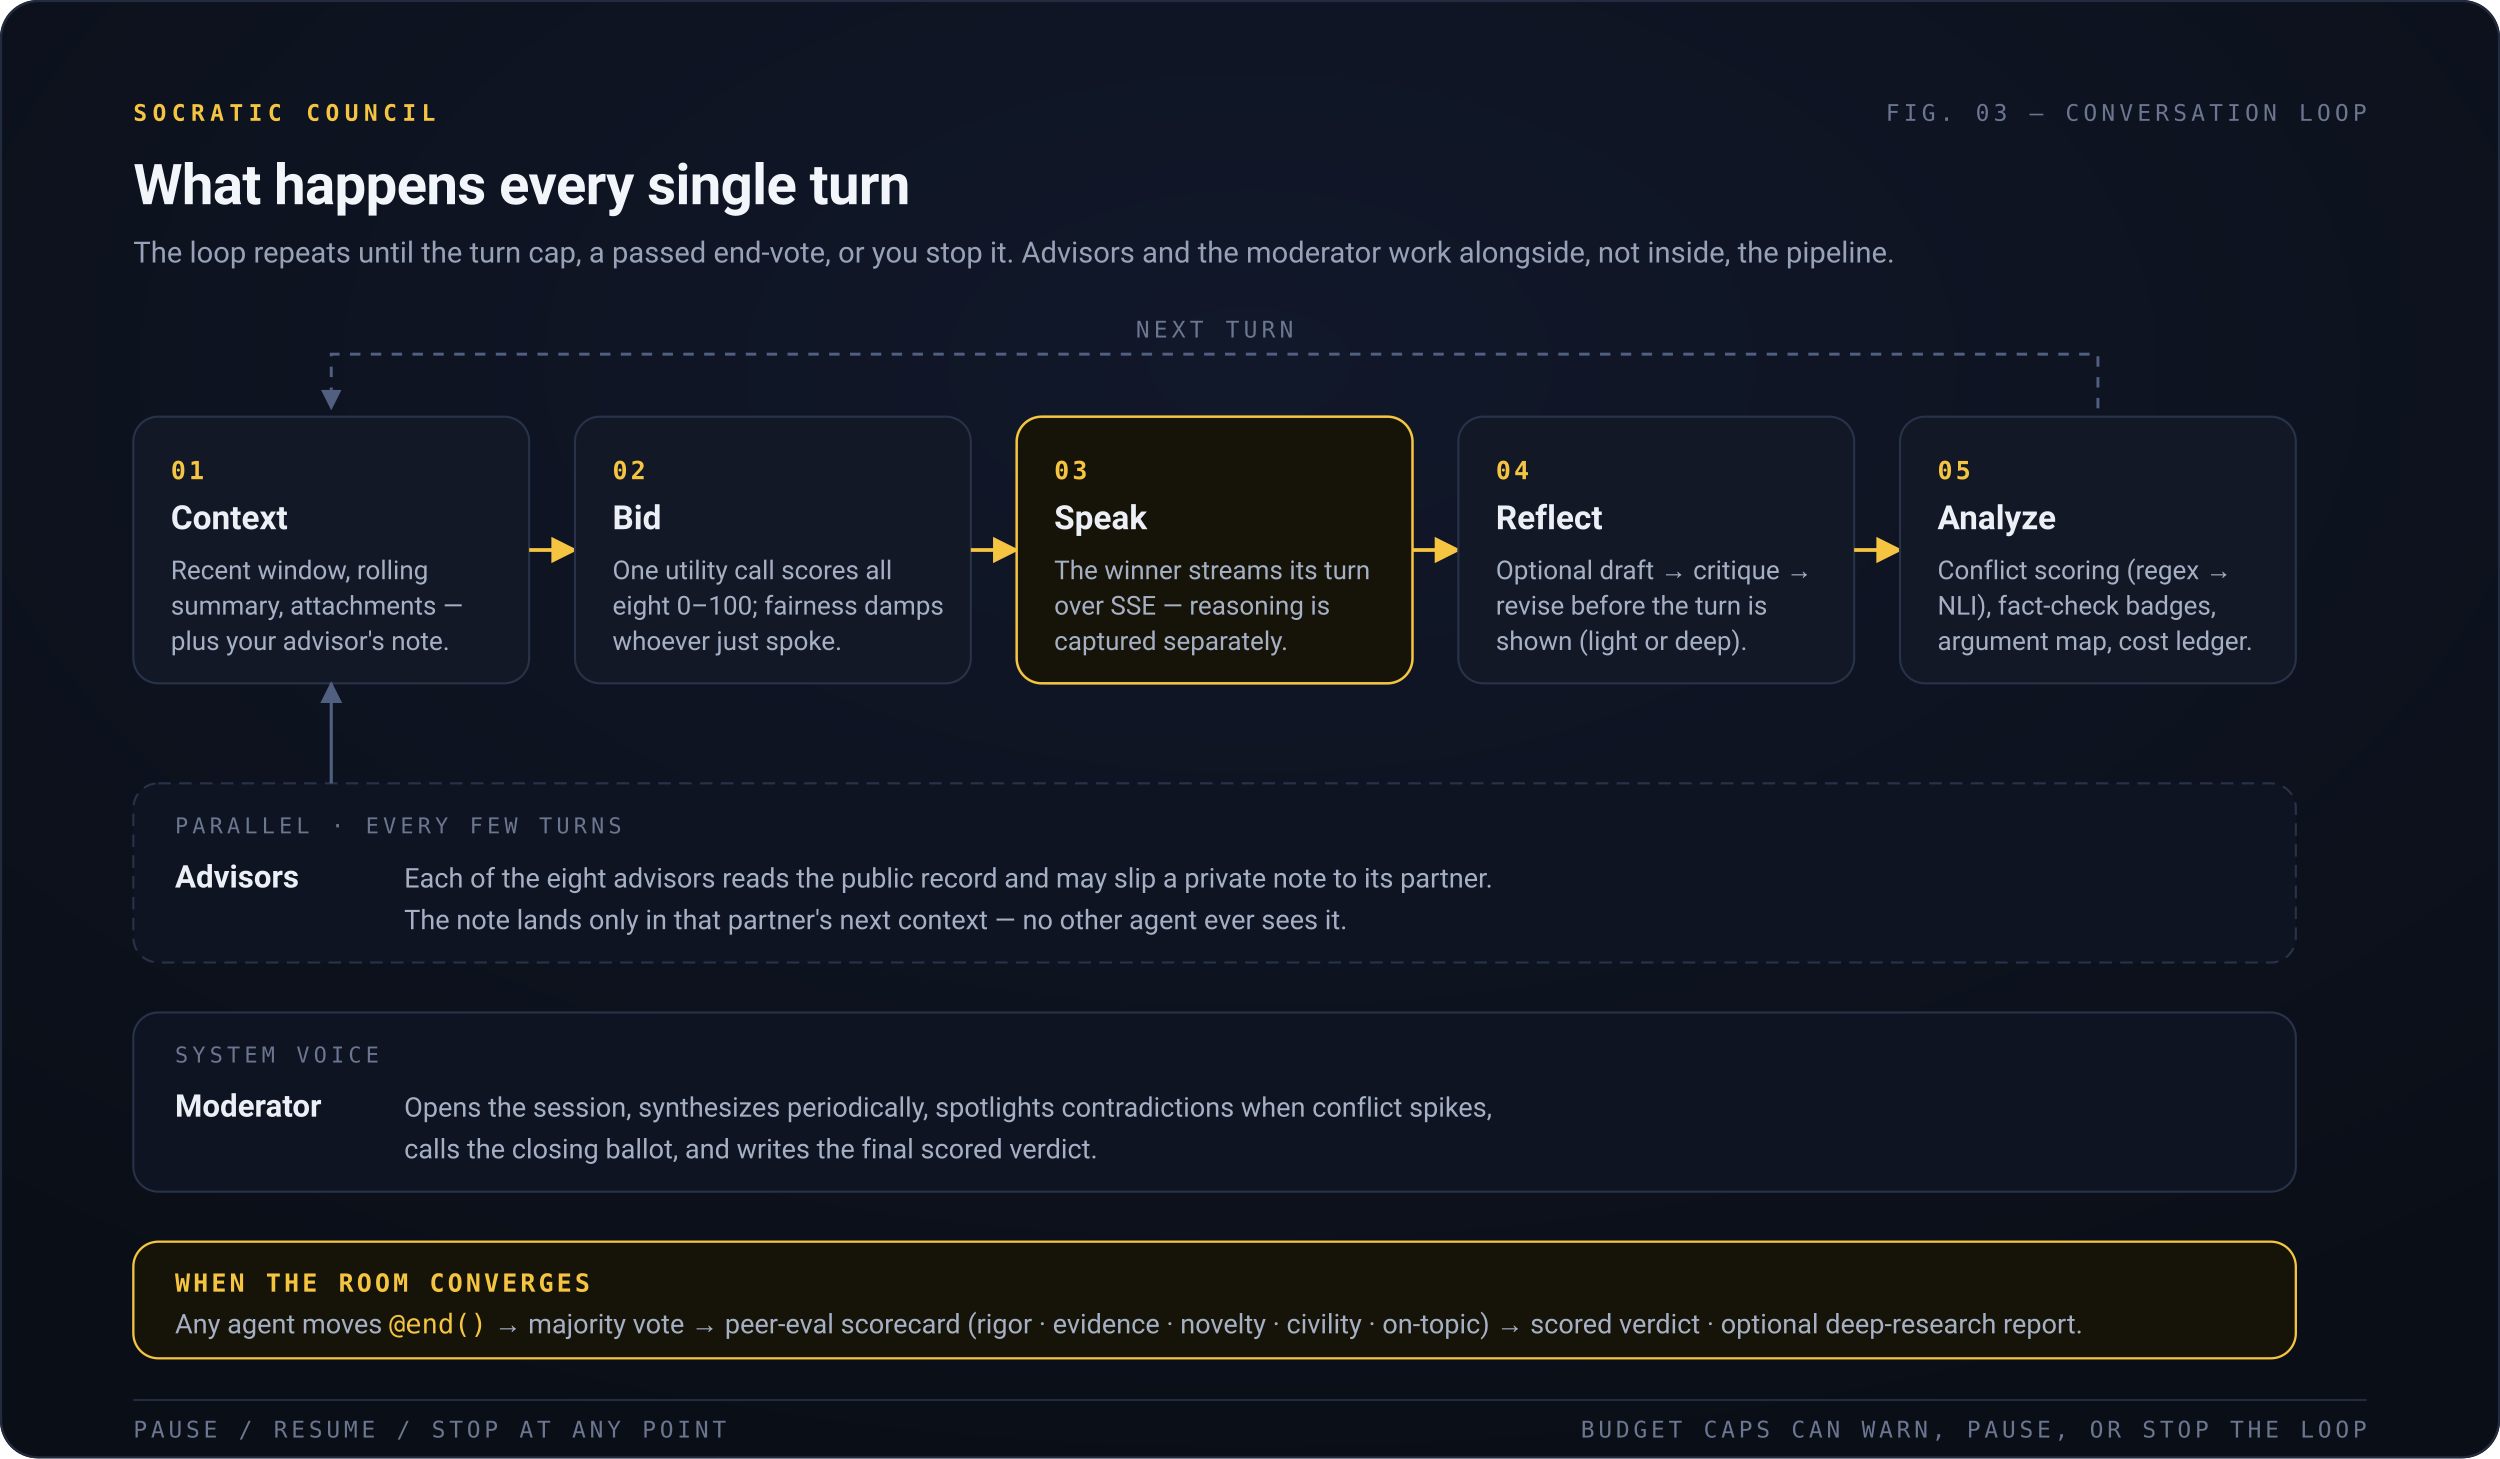
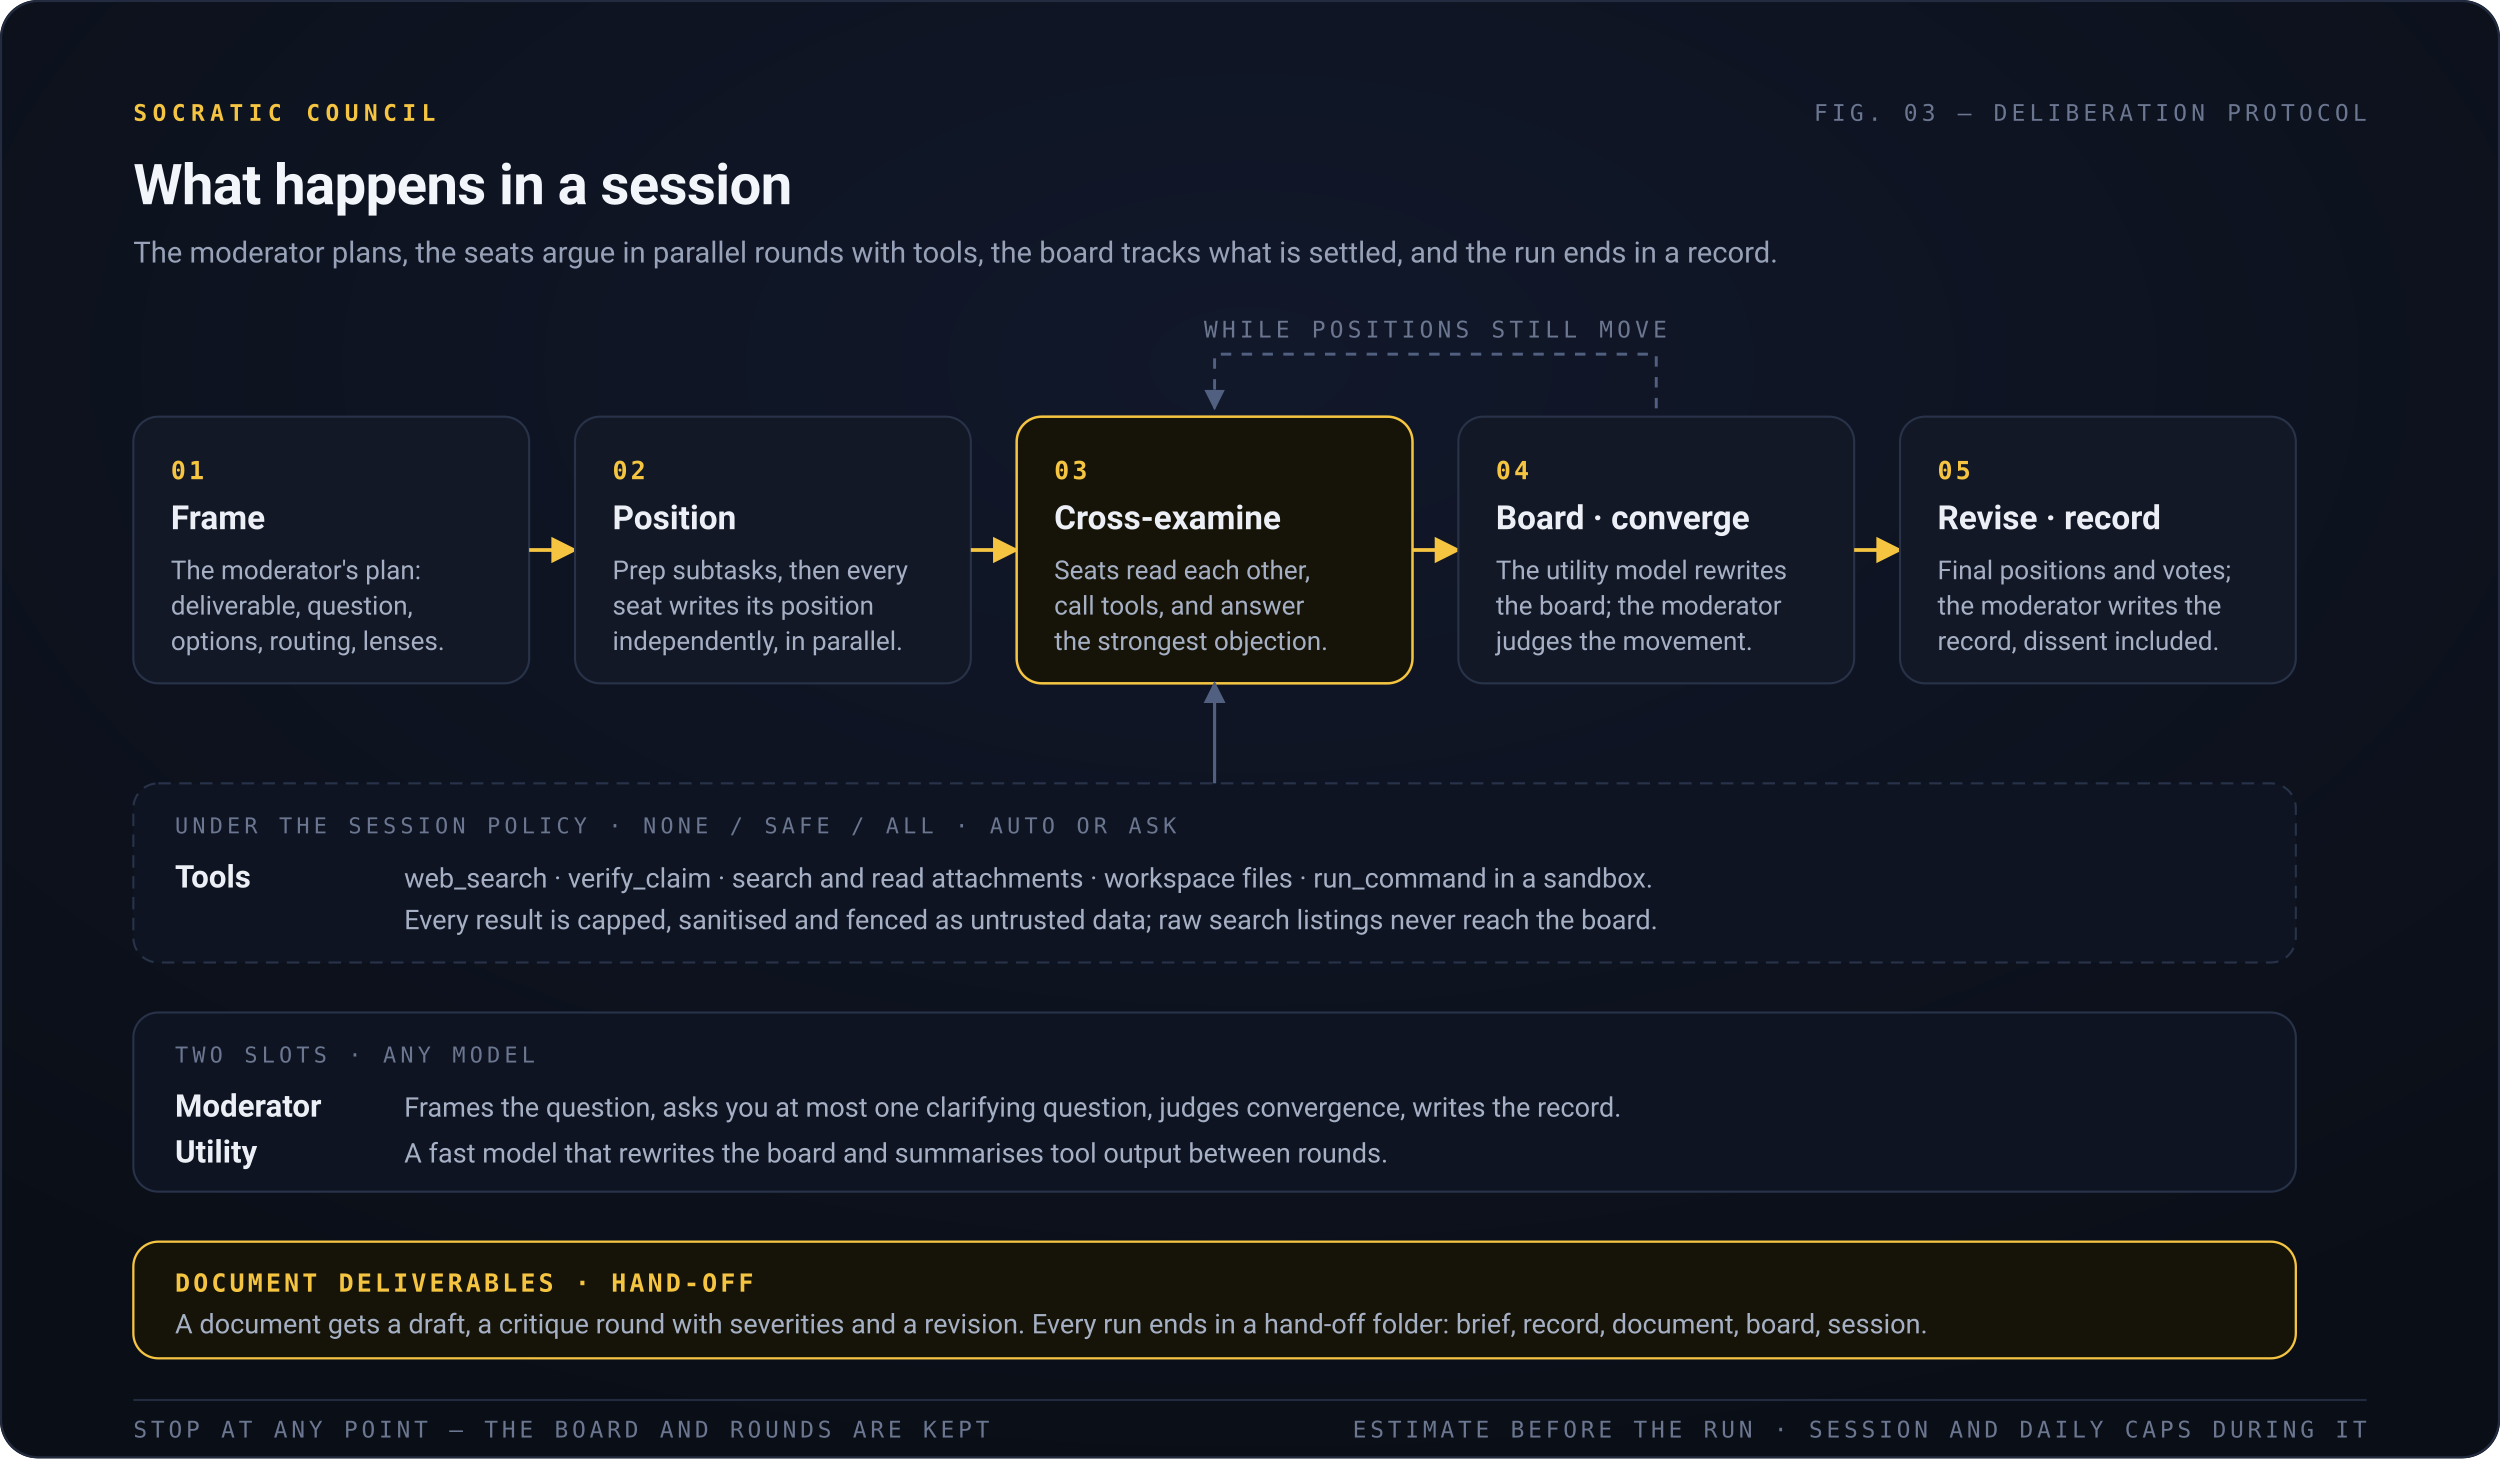
<svg xmlns="http://www.w3.org/2000/svg" viewBox="0 0 1200 700" role="img" aria-labelledby="title desc" preserveAspectRatio="xMidYMid meet">
  <defs>
    <style>
      .sans { font-family: -apple-system, 'Segoe UI', Roboto, 'Helvetica Neue', Arial, sans-serif; }
      .mono { font-family: 'SF Mono', 'Cascadia Code', 'JetBrains Mono', Menlo, Consolas, monospace; }
      .h1   { fill: #F2F5FA; font-size: 27px; font-weight: 700; letter-spacing: -0.3px; }
      .sub  { fill: #97A2B8; font-size: 14px; }
      .tag  { fill: #F5C542; font-size: 11px; font-weight: 600; letter-spacing: 2.6px; }
      .meta { fill: #6B7690; font-size: 11px; letter-spacing: 2px; }
      .stepnum  { fill: #F5C542; font-size: 12px; font-weight: 700; letter-spacing: 1.5px; }
      .steptitle{ fill: #ECF0F6; font-size: 16px; font-weight: 650; }
      .stepbody { fill: #A6B0C5; font-size: 12.5px; }
      .lanetitle{ fill: #ECF0F6; font-size: 15px; font-weight: 650; }
      .lanebody { fill: #A6B0C5; font-size: 13px; }
      .lanetag  { fill: #6B7690; font-size: 10.5px; letter-spacing: 2px; }
      .footer   { fill: #6B7690; font-size: 11px; letter-spacing: 1.8px; }
      .edgegold { stroke: #F5C542; stroke-width: 1.8; fill: none; }
      .edge     { stroke: #516080; stroke-width: 1.5; fill: none; }
      .edgedash { stroke: #516080; stroke-width: 1.4; fill: none; stroke-dasharray: 5 5; }
    </style>
    <radialGradient id="bgGlow3" cx="50%" cy="25%" r="80%">
      <stop offset="0%" stop-color="#11182A" />
      <stop offset="100%" stop-color="#0A0E16" />
    </radialGradient>
    <marker id="arr3" viewBox="0 0 10 10" refX="9" refY="5" markerWidth="7" markerHeight="7" orient="auto-start-reverse">
      <path d="M 0 0 L 10 5 L 0 10 z" fill="#516080" />
    </marker>
    <marker id="arrGold3" viewBox="0 0 10 10" refX="9" refY="5" markerWidth="7" markerHeight="7" orient="auto-start-reverse">
      <path d="M 0 0 L 10 5 L 0 10 z" fill="#F5C542" />
    </marker>
  </defs>
  <rect width="1200" height="700" rx="18" fill="url(#bgGlow3)" />
  <rect x="0.5" y="0.5" width="1199" height="699" rx="18" fill="none" stroke="#222B3F" />
  <text x="64" y="58" class="mono tag">SOCRATIC COUNCIL</text>
-   <text x="1136" y="58" class="mono meta" text-anchor="end">FIG. 03 — CONVERSATION LOOP</text>
-   <text x="64" y="98" class="sans h1">What happens every single turn</text>
-   <text x="64" y="126" class="sans sub">The loop repeats until the turn cap, a passed end-vote, or you stop it. Advisors and the moderator work alongside, not inside, the pipeline.</text>
-   <path d="M 1007 196 L 1007 170 L 159 170 L 159 196" class="edgedash" marker-end="url(#arr3)" />
-   <text x="583" y="162" class="mono meta" text-anchor="middle">NEXT TURN</text>
+   <text x="1136" y="58" class="mono meta" text-anchor="end">FIG. 03 — DELIBERATION PROTOCOL</text>
+   <text x="64" y="98" class="sans h1">What happens in a session</text>
+   <text x="64" y="126" class="sans sub">The moderator plans, the seats argue in parallel rounds with tools, the board tracks what is settled, and the run ends in a record.</text>
+   <path d="M 795 196 L 795 170 L 583 170 L 583 196" class="edgedash" marker-end="url(#arr3)" />
+   <text x="689" y="162" class="mono meta" text-anchor="middle">WHILE POSITIONS STILL MOVE</text>
  <g transform="translate(64,200)">
    <rect width="190" height="128" rx="12" fill="#121826" stroke="#283349" />
    <text x="18" y="30" class="mono stepnum">01</text>
-     <text x="18" y="54" class="sans steptitle">Context</text>
-     <text x="18" y="78" class="sans stepbody">Recent window, rolling</text>
-     <text x="18" y="95" class="sans stepbody">summary, attachments —</text>
-     <text x="18" y="112" class="sans stepbody">plus your advisor's note.</text>
+     <text x="18" y="54" class="sans steptitle">Frame</text>
+     <text x="18" y="78" class="sans stepbody">The moderator's plan:</text>
+     <text x="18" y="95" class="sans stepbody">deliverable, question,</text>
+     <text x="18" y="112" class="sans stepbody">options, routing, lenses.</text>
  </g>
  <line x1="254" y1="264" x2="276" y2="264" class="edgegold" marker-end="url(#arrGold3)" />
  <g transform="translate(276,200)">
    <rect width="190" height="128" rx="12" fill="#121826" stroke="#283349" />
    <text x="18" y="30" class="mono stepnum">02</text>
-     <text x="18" y="54" class="sans steptitle">Bid</text>
-     <text x="18" y="78" class="sans stepbody">One utility call scores all</text>
-     <text x="18" y="95" class="sans stepbody">eight 0–100; fairness damps</text>
-     <text x="18" y="112" class="sans stepbody">whoever just spoke.</text>
+     <text x="18" y="54" class="sans steptitle">Position</text>
+     <text x="18" y="78" class="sans stepbody">Prep subtasks, then every</text>
+     <text x="18" y="95" class="sans stepbody">seat writes its position</text>
+     <text x="18" y="112" class="sans stepbody">independently, in parallel.</text>
  </g>
  <line x1="466" y1="264" x2="488" y2="264" class="edgegold" marker-end="url(#arrGold3)" />
  <g transform="translate(488,200)">
    <rect width="190" height="128" rx="12" fill="#161408" stroke="#F5C542" stroke-width="1.2" />
    <text x="18" y="30" class="mono stepnum">03</text>
-     <text x="18" y="54" class="sans steptitle">Speak</text>
-     <text x="18" y="78" class="sans stepbody">The winner streams its turn</text>
-     <text x="18" y="95" class="sans stepbody">over SSE — reasoning is</text>
-     <text x="18" y="112" class="sans stepbody">captured separately.</text>
+     <text x="18" y="54" class="sans steptitle">Cross-examine</text>
+     <text x="18" y="78" class="sans stepbody">Seats read each other,</text>
+     <text x="18" y="95" class="sans stepbody">call tools, and answer</text>
+     <text x="18" y="112" class="sans stepbody">the strongest objection.</text>
  </g>
  <line x1="678" y1="264" x2="700" y2="264" class="edgegold" marker-end="url(#arrGold3)" />
  <g transform="translate(700,200)">
    <rect width="190" height="128" rx="12" fill="#121826" stroke="#283349" />
    <text x="18" y="30" class="mono stepnum">04</text>
-     <text x="18" y="54" class="sans steptitle">Reflect</text>
-     <text x="18" y="78" class="sans stepbody">Optional draft → critique →</text>
-     <text x="18" y="95" class="sans stepbody">revise before the turn is</text>
-     <text x="18" y="112" class="sans stepbody">shown (light or deep).</text>
+     <text x="18" y="54" class="sans steptitle">Board · converge</text>
+     <text x="18" y="78" class="sans stepbody">The utility model rewrites</text>
+     <text x="18" y="95" class="sans stepbody">the board; the moderator</text>
+     <text x="18" y="112" class="sans stepbody">judges the movement.</text>
  </g>
  <line x1="890" y1="264" x2="912" y2="264" class="edgegold" marker-end="url(#arrGold3)" />
  <g transform="translate(912,200)">
    <rect width="190" height="128" rx="12" fill="#121826" stroke="#283349" />
    <text x="18" y="30" class="mono stepnum">05</text>
-     <text x="18" y="54" class="sans steptitle">Analyze</text>
-     <text x="18" y="78" class="sans stepbody">Conflict scoring (regex →</text>
-     <text x="18" y="95" class="sans stepbody">NLI), fact-check badges,</text>
-     <text x="18" y="112" class="sans stepbody">argument map, cost ledger.</text>
+     <text x="18" y="54" class="sans steptitle">Revise · record</text>
+     <text x="18" y="78" class="sans stepbody">Final positions and votes;</text>
+     <text x="18" y="95" class="sans stepbody">the moderator writes the</text>
+     <text x="18" y="112" class="sans stepbody">record, dissent included.</text>
  </g>
  <g transform="translate(64,376)">
    <rect width="1038" height="86" rx="12" fill="#0E1422" stroke="#283349" stroke-dasharray="6 4" />
-     <text x="20" y="24" class="mono lanetag">PARALLEL · EVERY FEW TURNS</text>
-     <text x="20" y="50" class="sans lanetitle">Advisors</text>
-     <text x="130" y="50" class="sans lanebody">Each of the eight advisors reads the public record and may slip a private note to its partner.</text>
-     <text x="130" y="70" class="sans lanebody">The note lands only in that partner's next context — no other agent ever sees it.</text>
+     <text x="20" y="24" class="mono lanetag">UNDER THE SESSION POLICY · NONE / SAFE / ALL · AUTO OR ASK</text>
+     <text x="20" y="50" class="sans lanetitle">Tools</text>
+     <text x="130" y="50" class="sans lanebody">web_search · verify_claim · search and read attachments · workspace files · run_command in a sandbox.</text>
+     <text x="130" y="70" class="sans lanebody">Every result is capped, sanitised and fenced as untrusted data; raw search listings never reach the board.</text>
  </g>
-   <path d="M 159 376 L 159 328" class="edge" marker-end="url(#arr3)" />
+   <path d="M 583 376 L 583 328" class="edge" marker-end="url(#arr3)" />
  <g transform="translate(64,486)">
    <rect width="1038" height="86" rx="12" fill="#0E1422" stroke="#283349" />
-     <text x="20" y="24" class="mono lanetag">SYSTEM VOICE</text>
+     <text x="20" y="24" class="mono lanetag">TWO SLOTS · ANY MODEL</text>
    <text x="20" y="50" class="sans lanetitle">Moderator</text>
-     <text x="130" y="50" class="sans lanebody">Opens the session, synthesizes periodically, spotlights contradictions when conflict spikes,</text>
-     <text x="130" y="70" class="sans lanebody">calls the closing ballot, and writes the final scored verdict.</text>
+     <text x="130" y="50" class="sans lanebody">Frames the question, asks you at most one clarifying question, judges convergence, writes the record.</text>
+     <text x="20" y="72" class="sans lanetitle">Utility</text>
+     <text x="130" y="72" class="sans lanebody">A fast model that rewrites the board and summarises tool output between rounds.</text>
  </g>
  <g transform="translate(64,596)">
    <rect width="1038" height="56" rx="12" fill="#161408" stroke="#F5C542" stroke-width="1.1" />
-     <text x="20" y="24" class="mono stepnum">WHEN THE ROOM CONVERGES</text>
-     <text x="20" y="44" class="sans lanebody">Any agent moves <tspan class="mono" fill="#F5C542">@end()</tspan> → majority vote → peer-eval scorecard (rigor · evidence · novelty · civility · on-topic) → scored verdict · optional deep-research report.</text>
+     <text x="20" y="24" class="mono stepnum">DOCUMENT DELIVERABLES · HAND-OFF</text>
+     <text x="20" y="44" class="sans lanebody">A document gets a draft, a critique round with severities and a revision. Every run ends in a hand-off folder: brief, record, document, board, session.</text>
  </g>
  <line x1="64" y1="672" x2="1136" y2="672" stroke="#222B3F" />
-   <text x="64" y="690" class="mono footer">PAUSE / RESUME / STOP AT ANY POINT</text>
-   <text x="1136" y="690" class="mono footer" text-anchor="end">BUDGET CAPS CAN WARN, PAUSE, OR STOP THE LOOP</text>
+   <text x="64" y="690" class="mono footer">STOP AT ANY POINT — THE BOARD AND ROUNDS ARE KEPT</text>
+   <text x="1136" y="690" class="mono footer" text-anchor="end">ESTIMATE BEFORE THE RUN · SESSION AND DAILY CAPS DURING IT</text>
</svg>
